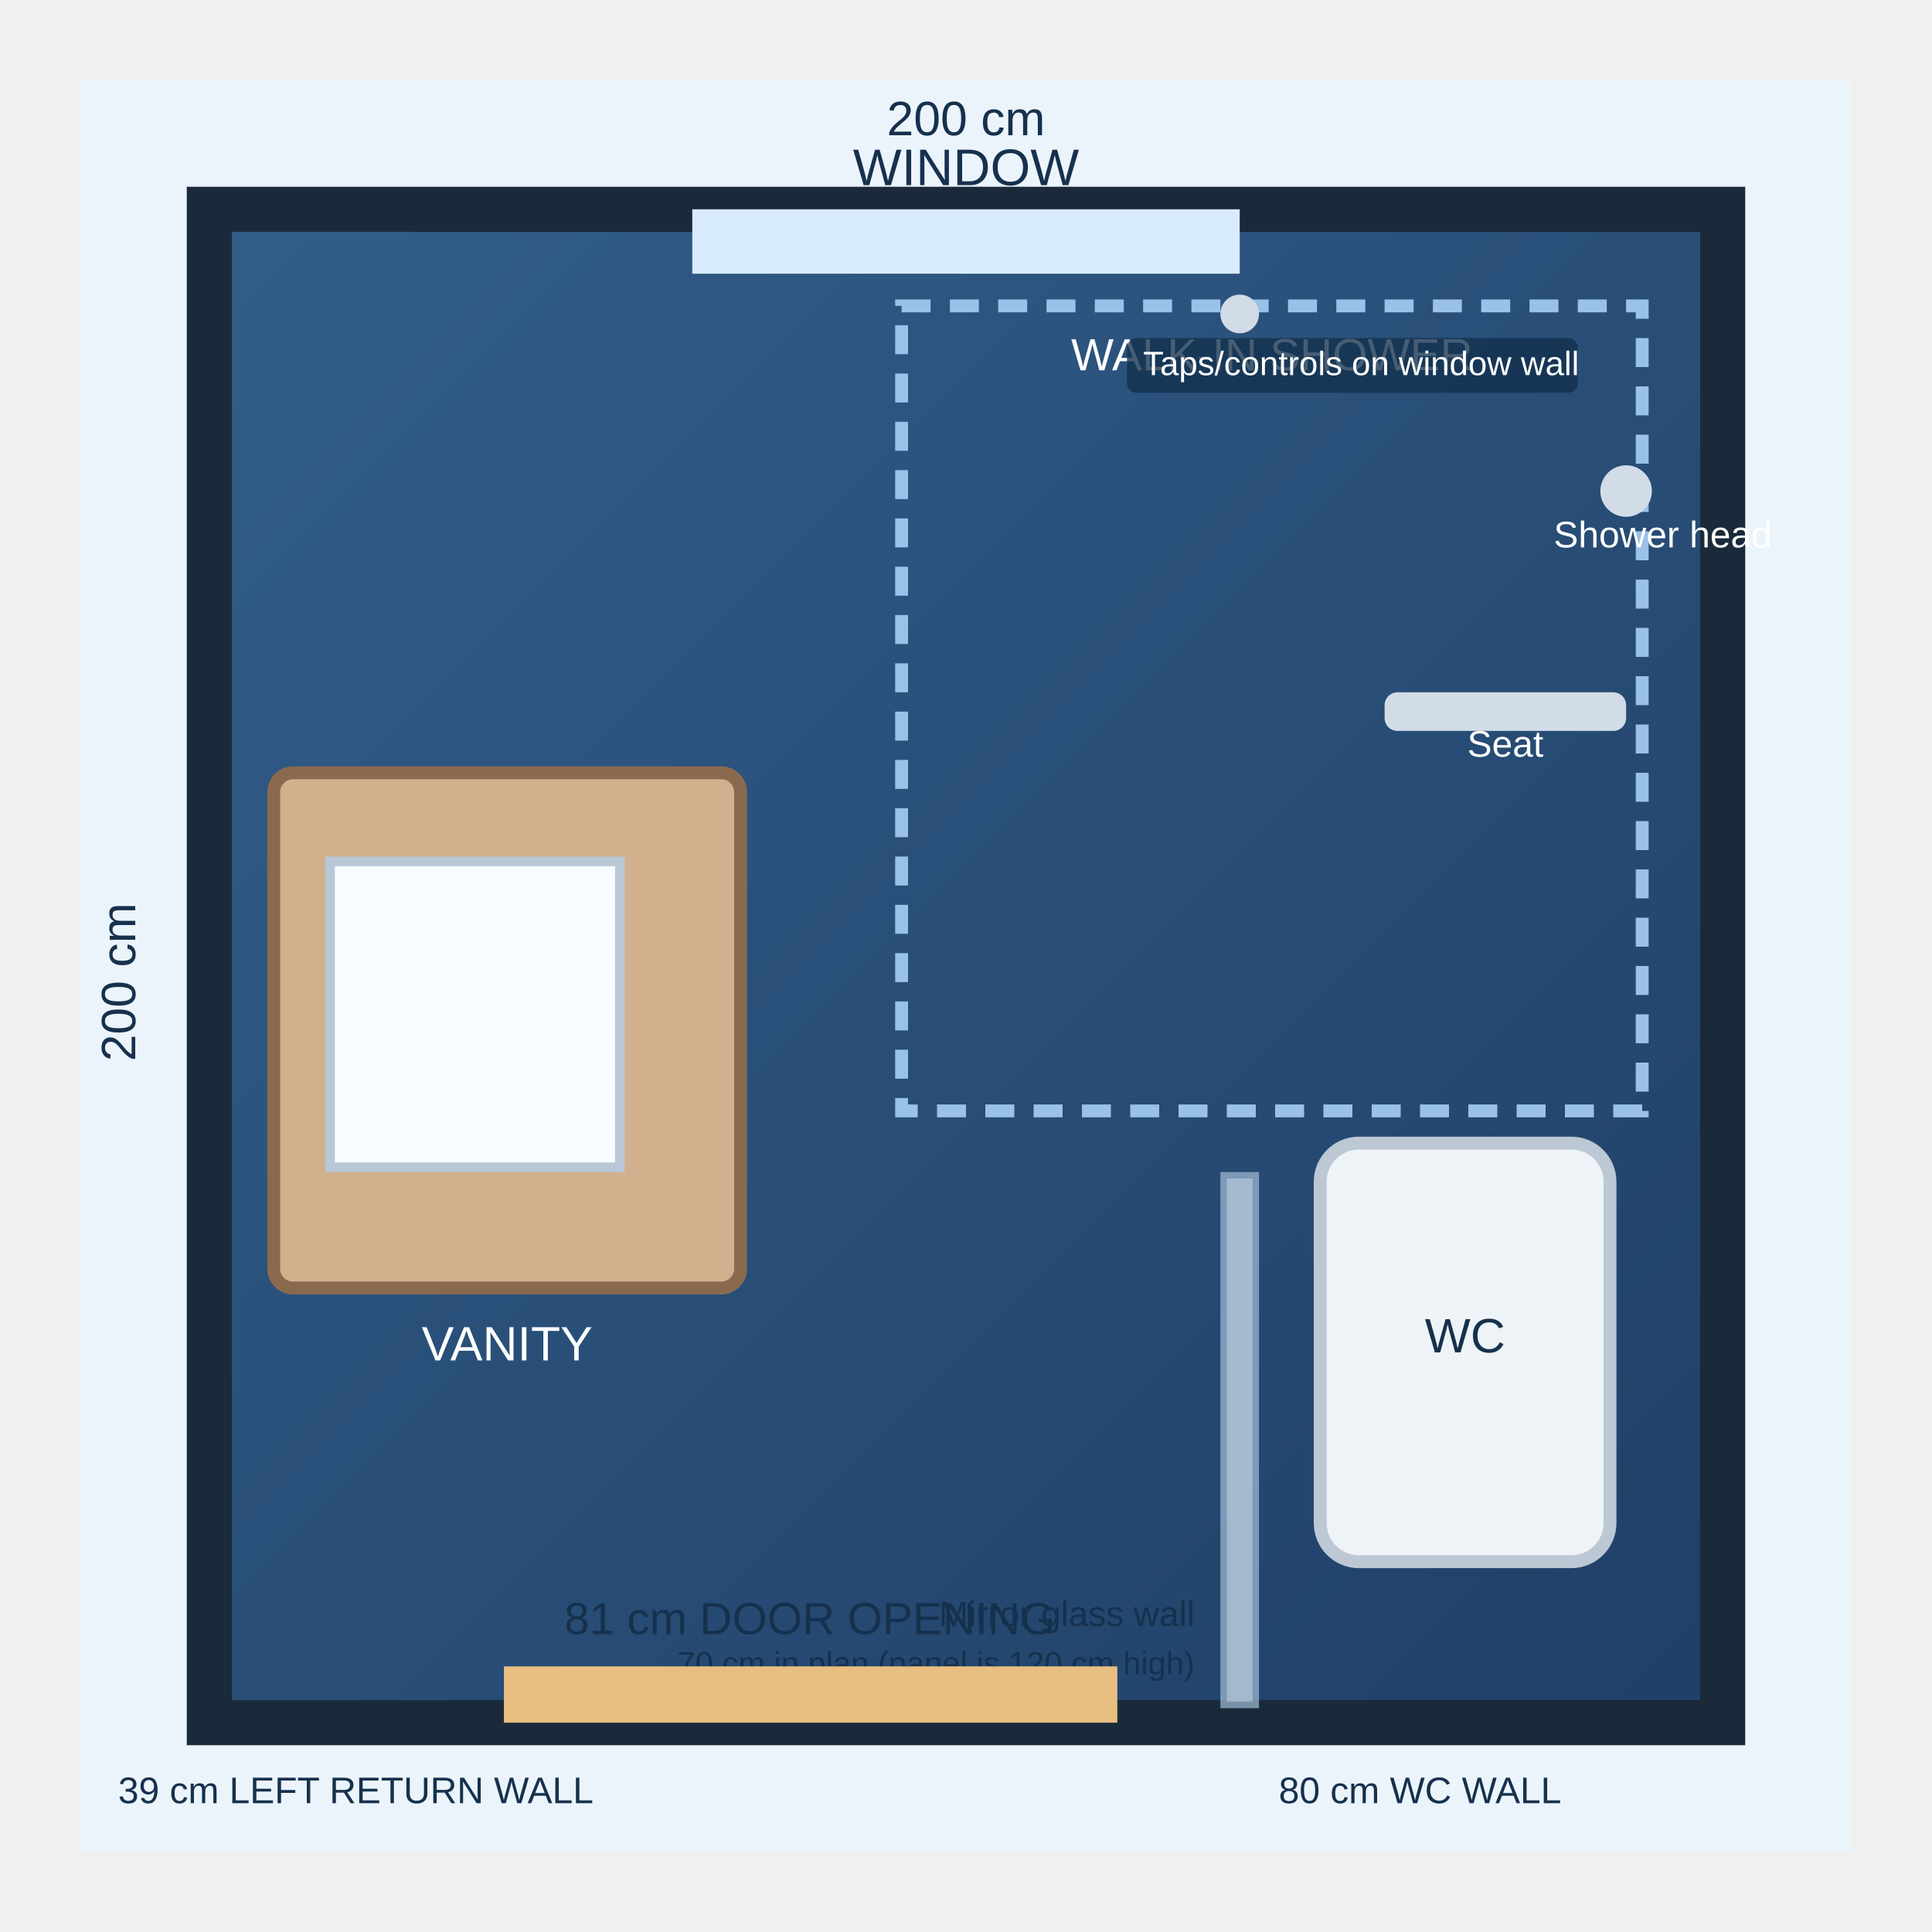
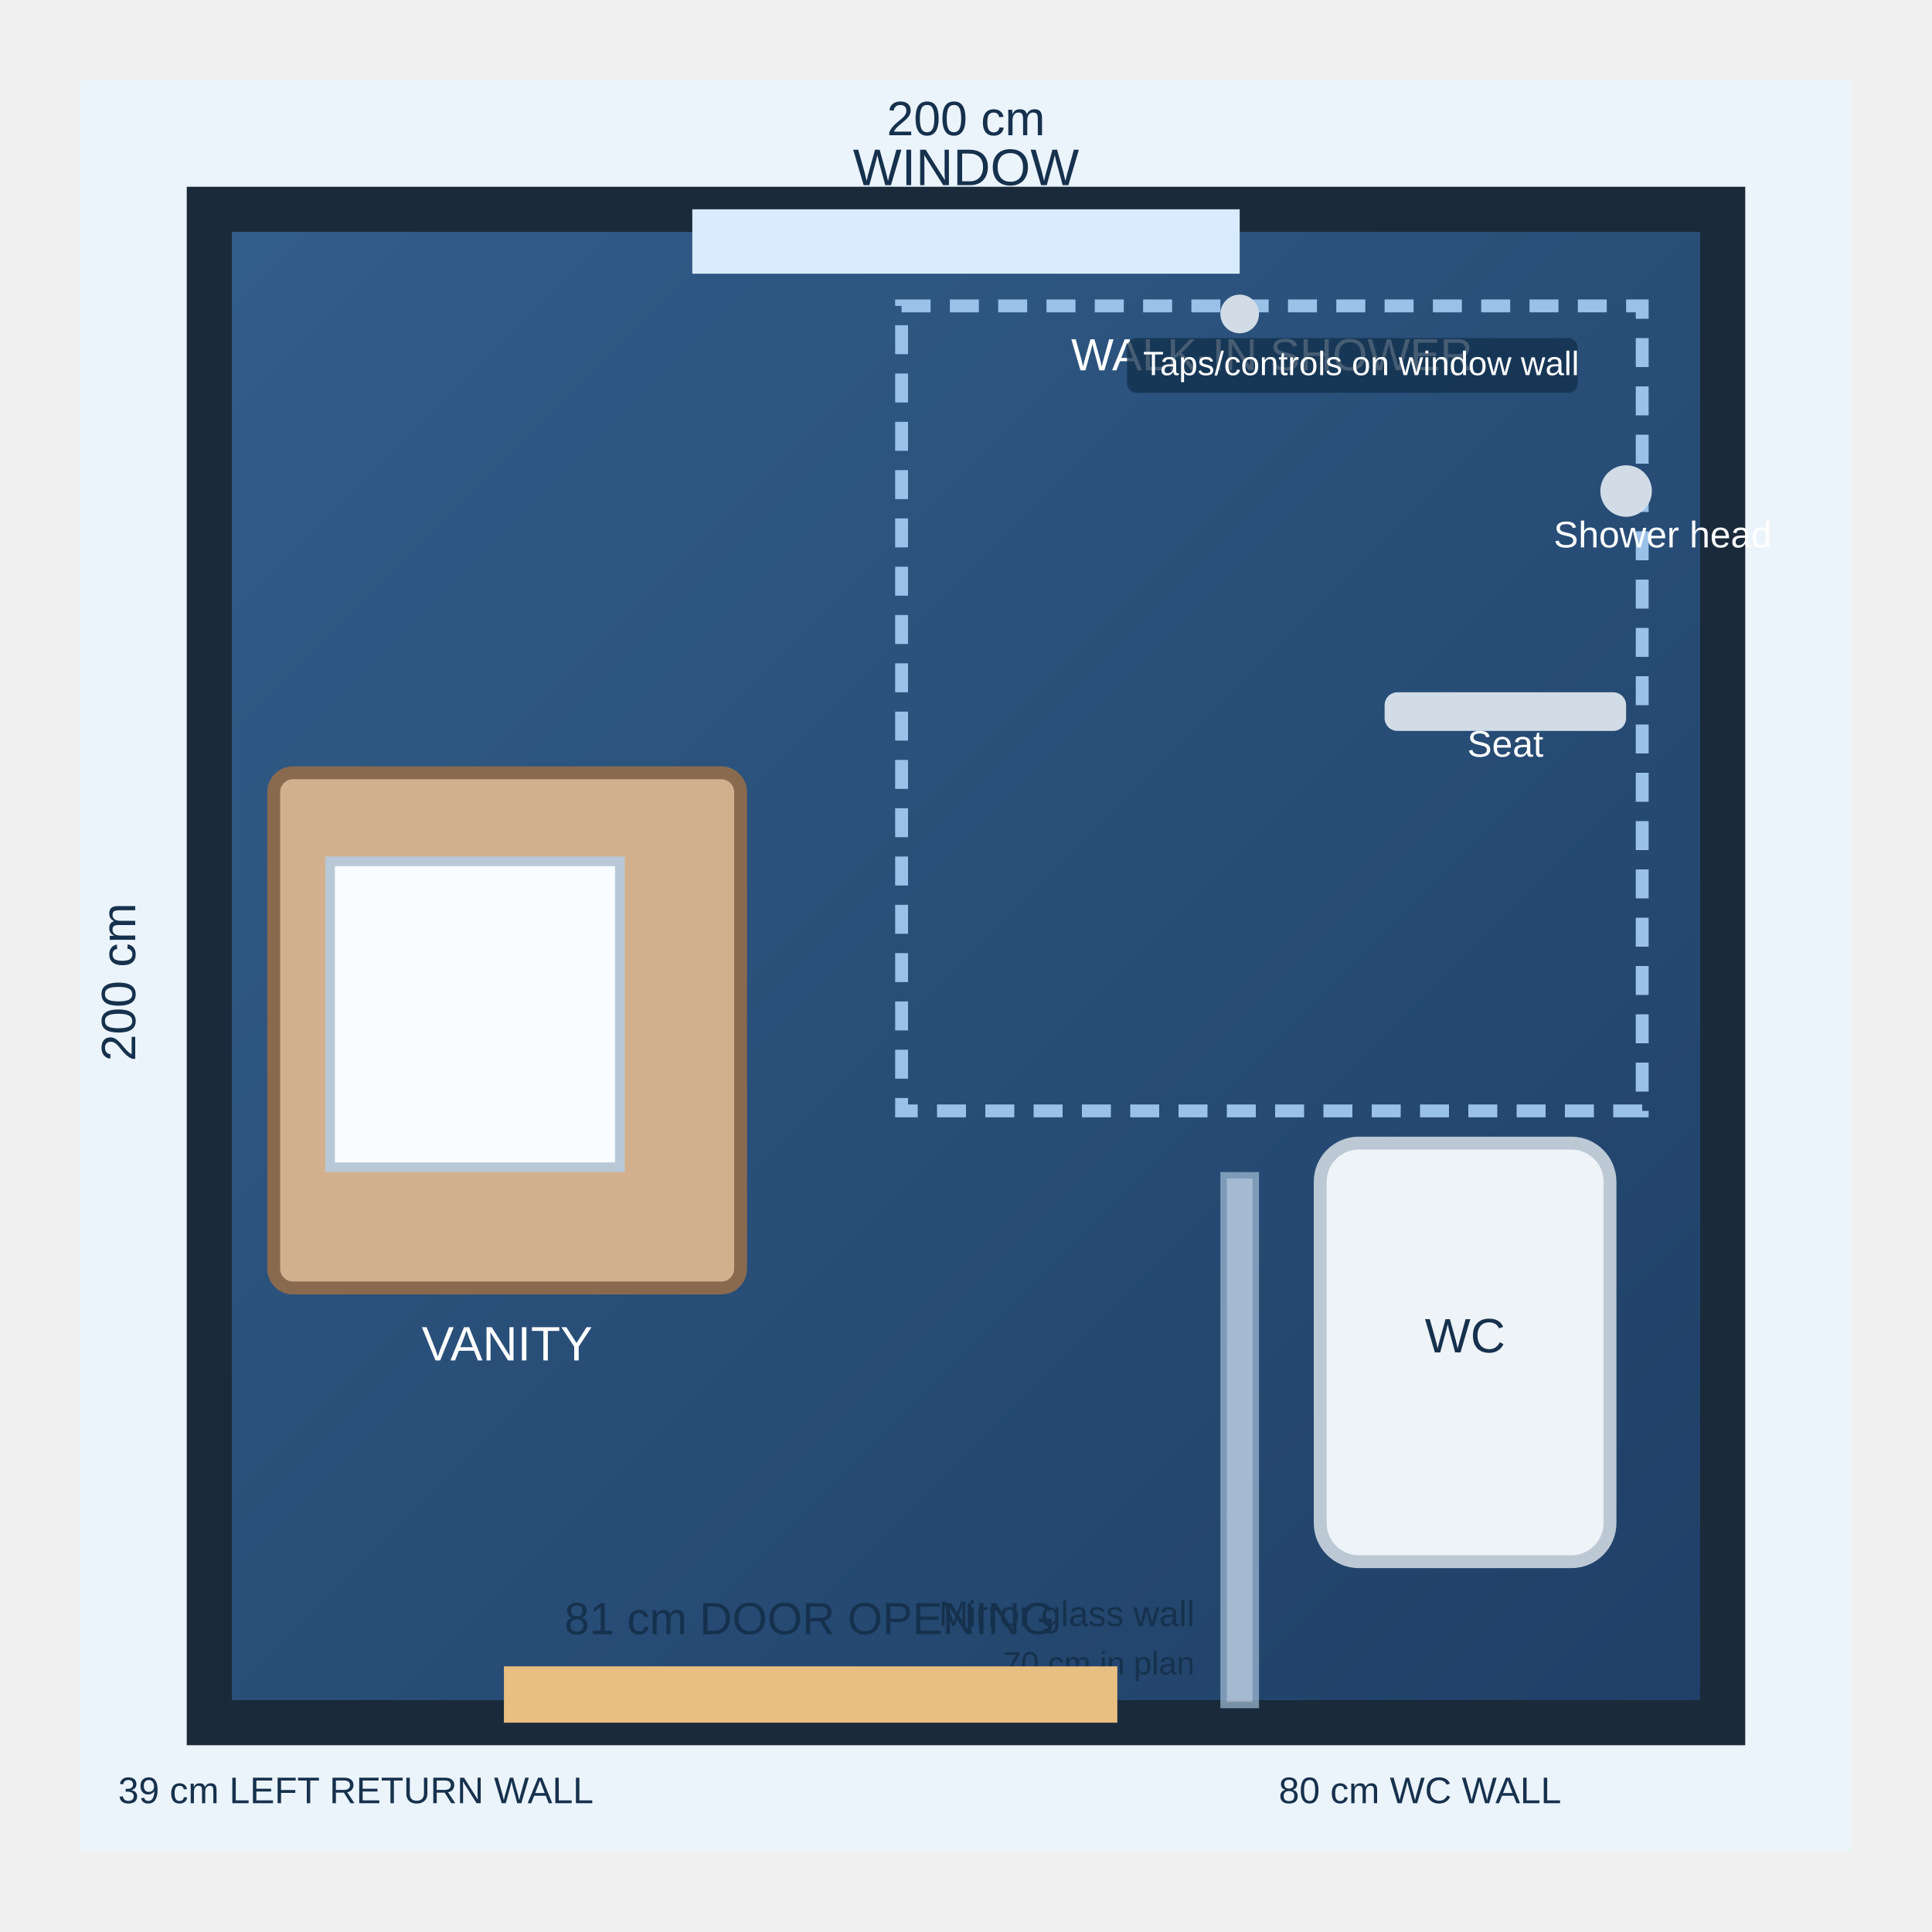
- <svg xmlns="http://www.w3.org/2000/svg" width="1200" height="1200" viewBox="0 0 1200 1200" role="img" aria-labelledby="planTitle planDesc">
+ <svg xmlns="http://www.w3.org/2000/svg" width="1200" height="1200" viewBox="0 0 1200 1200">
  <defs>
    <linearGradient id="bg" x1="0" y1="0" x2="1" y2="1">
      <stop offset="0%" stop-color="#325e8a" />
      <stop offset="100%" stop-color="#1f3f66" />
    </linearGradient>
    <style>
      .t { font-family: Arial, sans-serif; fill: #16314d; }
      .tl { font-family: Arial, sans-serif; fill: #ffffff; }
    </style>
  </defs>
  <rect x="50" y="50" width="1100" height="1100" fill="#ecf4fb" />
  <rect x="130" y="130" width="940" height="940" fill="url(#bg)" stroke="#1a2a3a" stroke-width="28" />
  <rect x="430" y="130" width="340" height="40" fill="#d9ecff" />
  <text x="600" y="115" class="t" font-size="32" text-anchor="middle">WINDOW</text>
  <rect x="170" y="480" width="290" height="320" rx="12" fill="#d2b08e" stroke="#8a6a4f" stroke-width="8" />
  <rect x="205" y="535" width="180" height="190" fill="#f8fbff" stroke="#b9c8d7" stroke-width="6" />
  <text x="315" y="845" class="tl" font-size="30" text-anchor="middle">VANITY</text>
  <rect x="560" y="190" width="460" height="500" fill="none" stroke="#9ac1e8" stroke-width="8" stroke-dasharray="18 12" />
  <text x="790" y="230" class="tl" font-size="28" text-anchor="middle">WALK-IN SHOWER</text>
  <circle cx="1010" cy="305" r="16" fill="#d2dce7" />
  <text x="965" y="340" class="tl" font-size="23">Shower head</text>
  <rect x="860" y="430" width="150" height="24" rx="8" fill="#d2dce7" />
  <text x="935" y="470" class="tl" font-size="23" text-anchor="middle">Seat</text>
  <circle cx="770" cy="195" r="12" fill="#d2dce7" />
  <rect x="700" y="210" width="280" height="34" rx="6" fill="#12304b" opacity="0.78" />
  <text x="710" y="233" class="tl" font-size="21">Taps/controls on window wall</text>
  <rect x="820" y="710" width="180" height="260" rx="24" fill="#eef3f8" stroke="#bcc8d4" stroke-width="8" />
  <text x="910" y="840" class="t" font-size="30" text-anchor="middle">WC</text>
  <rect x="760" y="730" width="20" height="329" fill="#dbe9f9" opacity="0.7" stroke="#a3bdd7" stroke-width="4" />
  <text x="742" y="1010" class="t" font-size="22" text-anchor="end">Mirror glass wall</text>
-   <text x="742" y="1040" class="t" font-size="20" text-anchor="end">70 cm in plan (panel is 120 cm high)</text>
+   <text x="742" y="1040" class="t" font-size="20" text-anchor="end">70 cm in plan</text>
  <rect x="313" y="1035" width="381" height="35" fill="#e8be81" />
  <text x="503" y="1015" class="t" font-size="28" text-anchor="middle">81 cm DOOR OPENING</text>
  <text x="221" y="1120" class="t" font-size="23" text-anchor="middle">39 cm LEFT RETURN WALL</text>
  <text x="882" y="1120" class="t" font-size="23" text-anchor="middle">80 cm WC WALL</text>
  <text x="84" y="610" class="t" font-size="30" transform="rotate(-90 84 610)" text-anchor="middle">200 cm</text>
  <text x="600" y="84" class="t" font-size="30" text-anchor="middle">200 cm</text>
</svg>
